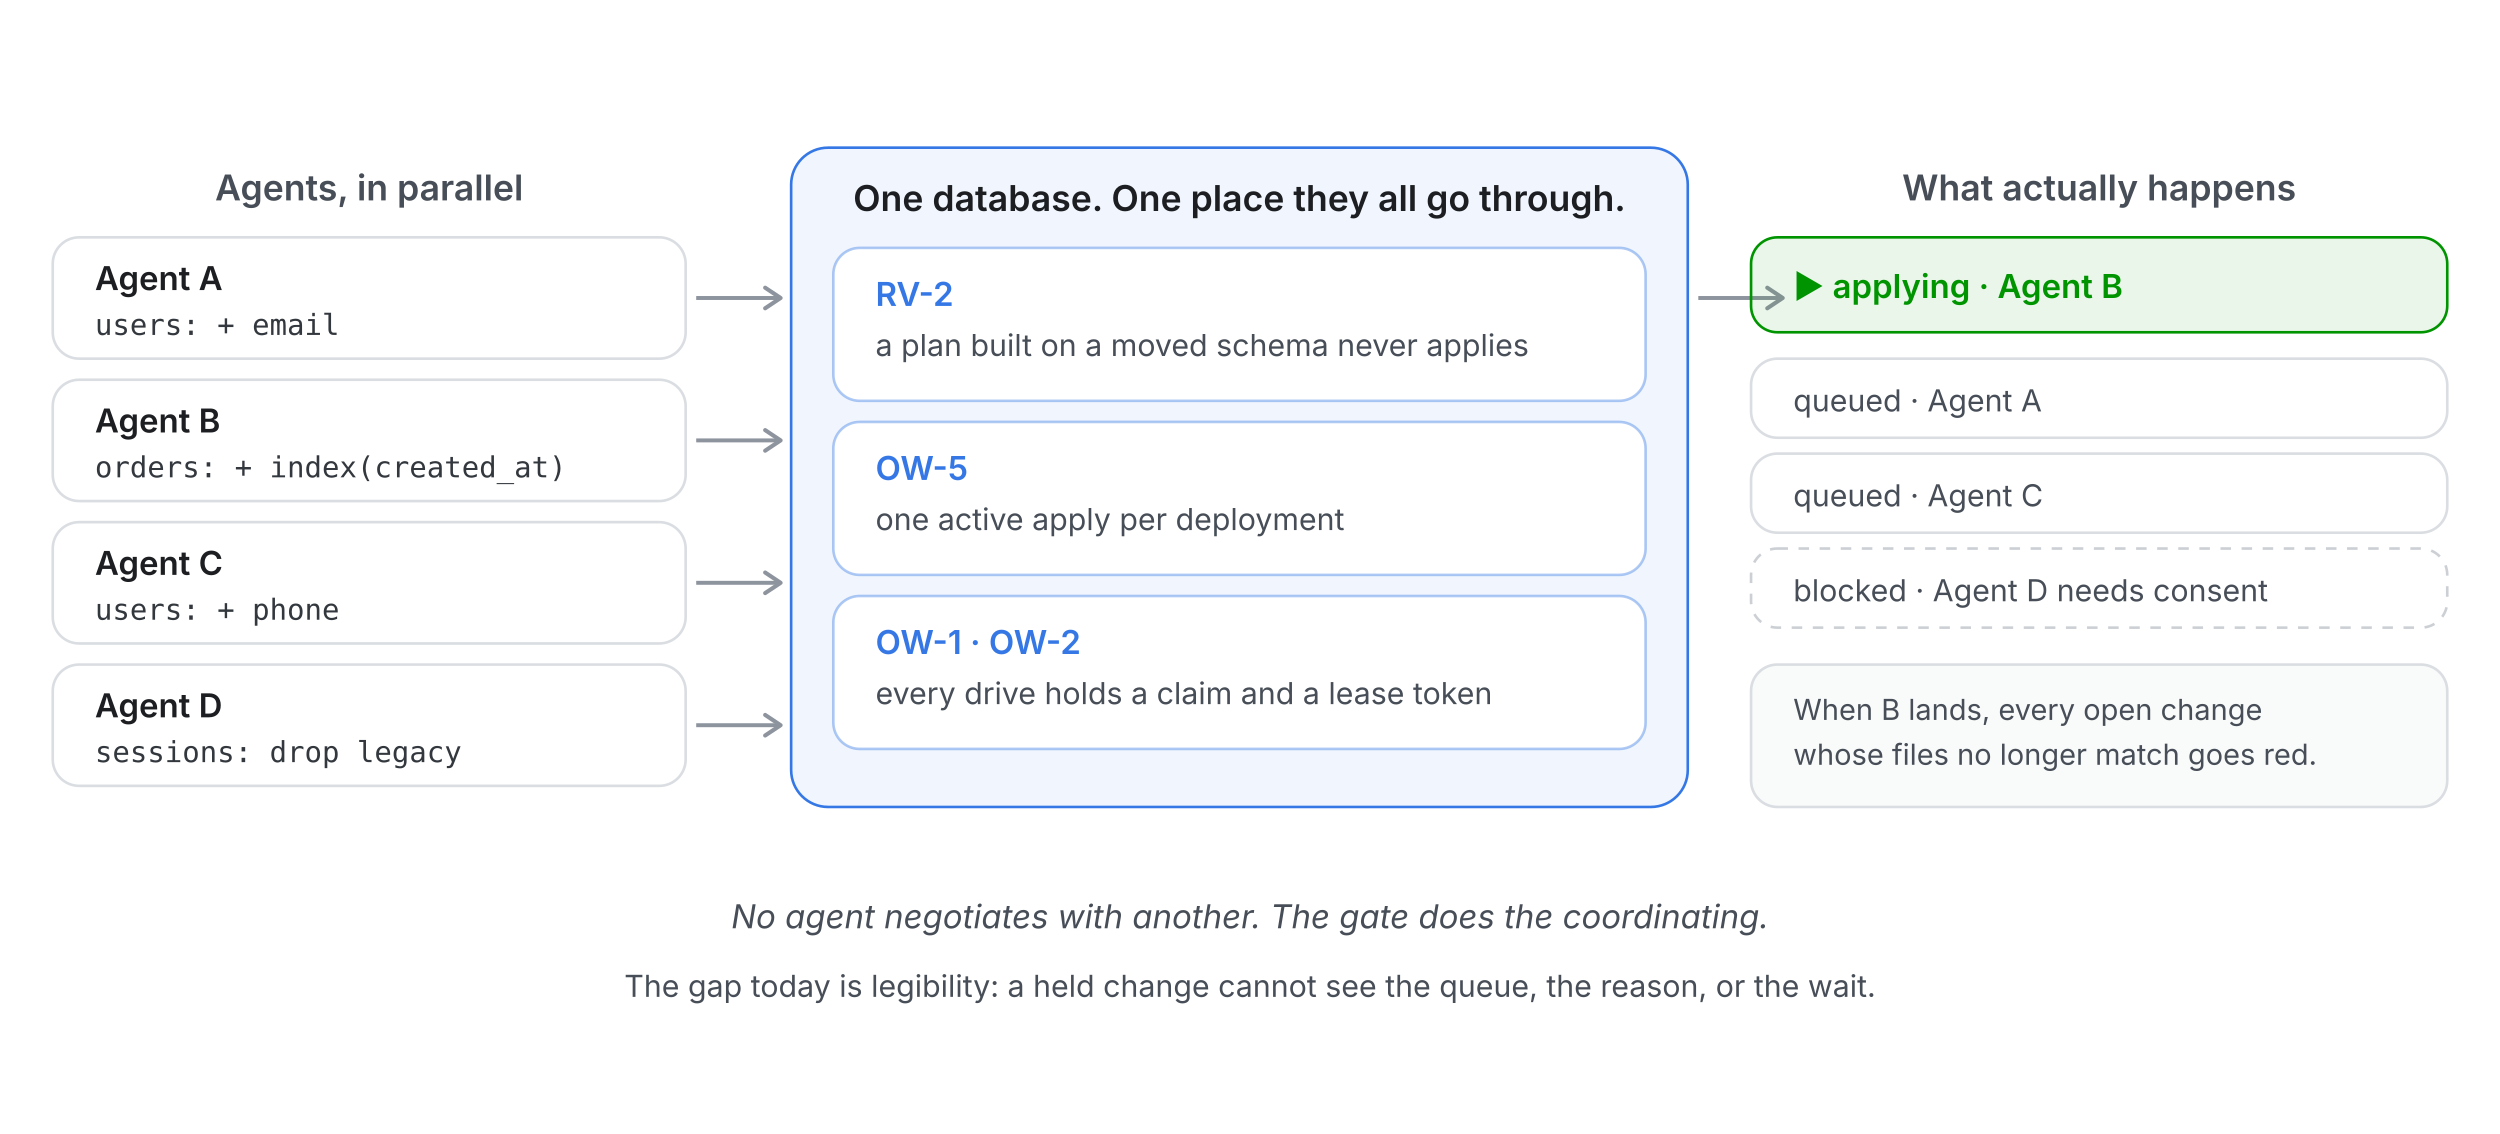
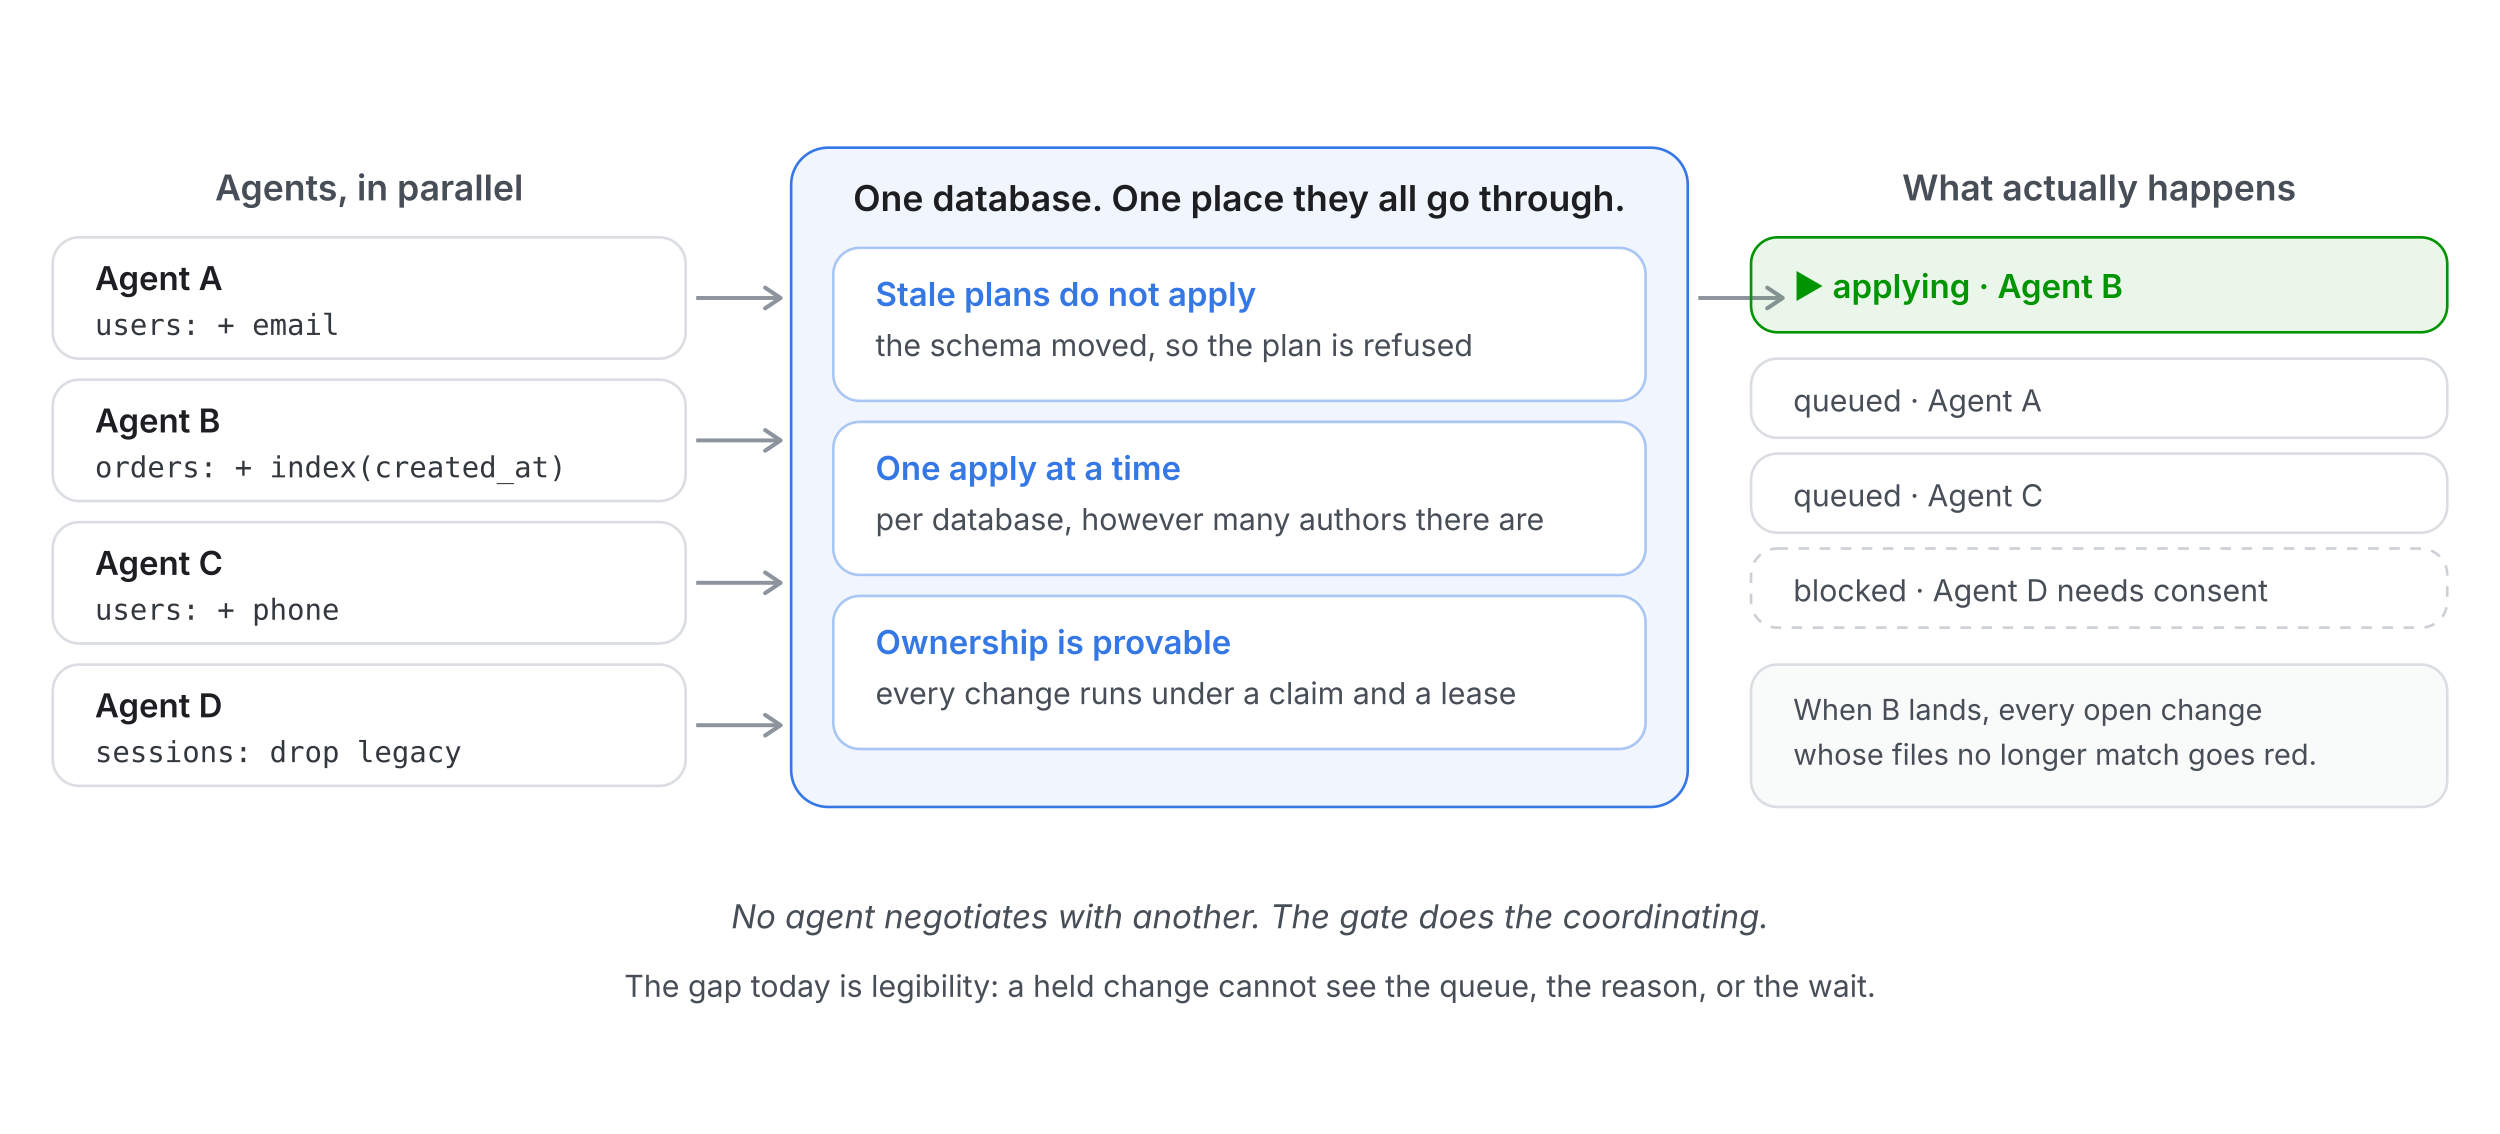
- <svg xmlns="http://www.w3.org/2000/svg" viewBox="0 0 948 430" role="img" aria-label="Many agents, one database. Four agents each propose a schema change in parallel. All of them pass through one place, where RV-2 rejects a plan built on a schema that has moved, OW-5 allows one active apply per deployment, and OW-1 and OW-2 require every drive to hold a claim and a lease token. The result is one change applying, the others queued, and one blocked pending consent. No agent negotiates with another; the gate does the coordinating." font-family="'IBM Plex Sans', -apple-system, sans-serif">
+ <svg xmlns="http://www.w3.org/2000/svg" viewBox="0 0 948 430" role="img" aria-label="Many agents, one database. Four agents each propose a schema change in parallel. All of them pass through one place, which rejects a plan built on a schema that has moved, allows one active apply per deployment, and requires every drive to hold a claim and a lease token. The result is one change applying, the others queued, and one blocked pending consent. No agent negotiates with another; the gate does the coordinating." font-family="'IBM Plex Sans', -apple-system, sans-serif">
  <rect width="948" height="430" fill="#ffffff" />
  <defs>
    <marker id="ma-arrow" viewBox="0 0 10 10" refX="8" refY="5" markerWidth="6.5" markerHeight="6.5" orient="auto-start-reverse">
      <path d="M2 1L8 5L2 9" fill="none" stroke="#8d949e" stroke-width="1.6" stroke-linecap="round" stroke-linejoin="round" />
    </marker>
  </defs>
  <text x="140" y="76" text-anchor="middle" font-size="13.5" font-weight="600" fill="#474e57">Agents, in parallel</text>
  <rect x="20" y="90" width="240" height="46" rx="10" fill="#ffffff" stroke="#dadde1" />
  <text x="36" y="110" font-size="12.5" font-weight="600" fill="#1c1e21">Agent A</text>
  <text x="36" y="127" font-size="11" font-family="'SFMono-Regular', Menlo, monospace" fill="#33383e">users: + email</text>
  <rect x="20" y="144" width="240" height="46" rx="10" fill="#ffffff" stroke="#dadde1" />
  <text x="36" y="164" font-size="12.5" font-weight="600" fill="#1c1e21">Agent B</text>
  <text x="36" y="181" font-size="11" font-family="'SFMono-Regular', Menlo, monospace" fill="#33383e">orders: + index(created_at)</text>
  <rect x="20" y="198" width="240" height="46" rx="10" fill="#ffffff" stroke="#dadde1" />
  <text x="36" y="218" font-size="12.5" font-weight="600" fill="#1c1e21">Agent C</text>
  <text x="36" y="235" font-size="11" font-family="'SFMono-Regular', Menlo, monospace" fill="#33383e">users: + phone</text>
  <rect x="20" y="252" width="240" height="46" rx="10" fill="#ffffff" stroke="#dadde1" />
  <text x="36" y="272" font-size="12.5" font-weight="600" fill="#1c1e21">Agent D</text>
  <text x="36" y="289" font-size="11" font-family="'SFMono-Regular', Menlo, monospace" fill="#33383e">sessions: drop legacy</text>
  <line x1="264" y1="113" x2="296" y2="113" stroke="#8d949e" stroke-width="1.5" marker-end="url(#ma-arrow)" />
  <line x1="264" y1="167" x2="296" y2="167" stroke="#8d949e" stroke-width="1.5" marker-end="url(#ma-arrow)" />
  <line x1="264" y1="221" x2="296" y2="221" stroke="#8d949e" stroke-width="1.5" marker-end="url(#ma-arrow)" />
  <line x1="264" y1="275" x2="296" y2="275" stroke="#8d949e" stroke-width="1.5" marker-end="url(#ma-arrow)" />
  <rect x="300" y="56" width="340" height="250" rx="14" fill="#3578e5" fill-opacity="0.07" stroke="#3578e5" />
  <text x="470" y="80" text-anchor="middle" font-size="13.5" font-weight="600" fill="#1c1e21">One database. One place they all go through.</text>
  <rect x="316" y="94" width="308" height="58" rx="10" fill="#ffffff" stroke="#3578e5" stroke-opacity="0.4" />
-   <text x="332" y="116" font-size="12.5" font-weight="600" fill="#3578e5">RV-2</text>
-   <text x="332" y="135" font-size="11.5" fill="#474e57">a plan built on a moved schema never applies</text>
+   <text x="332" y="116" font-size="12.5" font-weight="600" fill="#3578e5">Stale plans do not apply</text>
+   <text x="332" y="135" font-size="11.5" fill="#474e57">the schema moved, so the plan is refused</text>
  <rect x="316" y="160" width="308" height="58" rx="10" fill="#ffffff" stroke="#3578e5" stroke-opacity="0.4" />
-   <text x="332" y="182" font-size="12.5" font-weight="600" fill="#3578e5">OW-5</text>
-   <text x="332" y="201" font-size="11.5" fill="#474e57">one active apply per deployment</text>
+   <text x="332" y="182" font-size="12.5" font-weight="600" fill="#3578e5">One apply at a time</text>
+   <text x="332" y="201" font-size="11.5" fill="#474e57">per database, however many authors there are</text>
  <rect x="316" y="226" width="308" height="58" rx="10" fill="#ffffff" stroke="#3578e5" stroke-opacity="0.4" />
-   <text x="332" y="248" font-size="12.5" font-weight="600" fill="#3578e5">OW-1 · OW-2</text>
-   <text x="332" y="267" font-size="11.5" fill="#474e57">every drive holds a claim and a lease token</text>
+   <text x="332" y="248" font-size="12.5" font-weight="600" fill="#3578e5">Ownership is provable</text>
+   <text x="332" y="267" font-size="11.5" fill="#474e57">every change runs under a claim and a lease</text>
  <line x1="644" y1="113" x2="676" y2="113" stroke="#8d949e" stroke-width="1.5" marker-end="url(#ma-arrow)" />
  <text x="796" y="76" text-anchor="middle" font-size="13.5" font-weight="600" fill="#474e57">What actually happens</text>
  <rect x="664" y="90" width="264" height="36" rx="10" fill="#009400" fill-opacity="0.08" stroke="#009400" />
  <text x="680" y="113" font-size="12.5" font-weight="600" fill="#009400">▶ applying · Agent B</text>
  <rect x="664" y="136" width="264" height="30" rx="10" fill="#ffffff" stroke="#dadde1" />
  <text x="680" y="156" font-size="11.5" fill="#474e57">queued · Agent A</text>
  <rect x="664" y="172" width="264" height="30" rx="10" fill="#ffffff" stroke="#dadde1" />
  <text x="680" y="192" font-size="11.5" fill="#474e57">queued · Agent C</text>
  <rect x="664" y="208" width="264" height="30" rx="10" fill="#ffffff" stroke="#ccd0d5" stroke-dasharray="4 4" />
  <text x="680" y="228" font-size="11.5" fill="#474e57">blocked · Agent D needs consent</text>
  <rect x="664" y="252" width="264" height="54" rx="10" fill="#f5f6f7" fill-opacity="0.5" stroke="#dadde1" />
  <text x="680" y="273" font-size="11" fill="#474e57">When B lands, every open change</text>
  <text x="680" y="290" font-size="11" fill="#474e57">whose files no longer match goes red.</text>
  <text x="474" y="352" text-anchor="middle" font-size="12.5" font-style="italic" fill="#474e57">No agent negotiates with another. The gate does the coordinating.</text>
  <text x="474" y="378" text-anchor="middle" font-size="11.5" fill="#474e57">The gap today is legibility: a held change cannot see the queue, the reason, or the wait.</text>
</svg>
